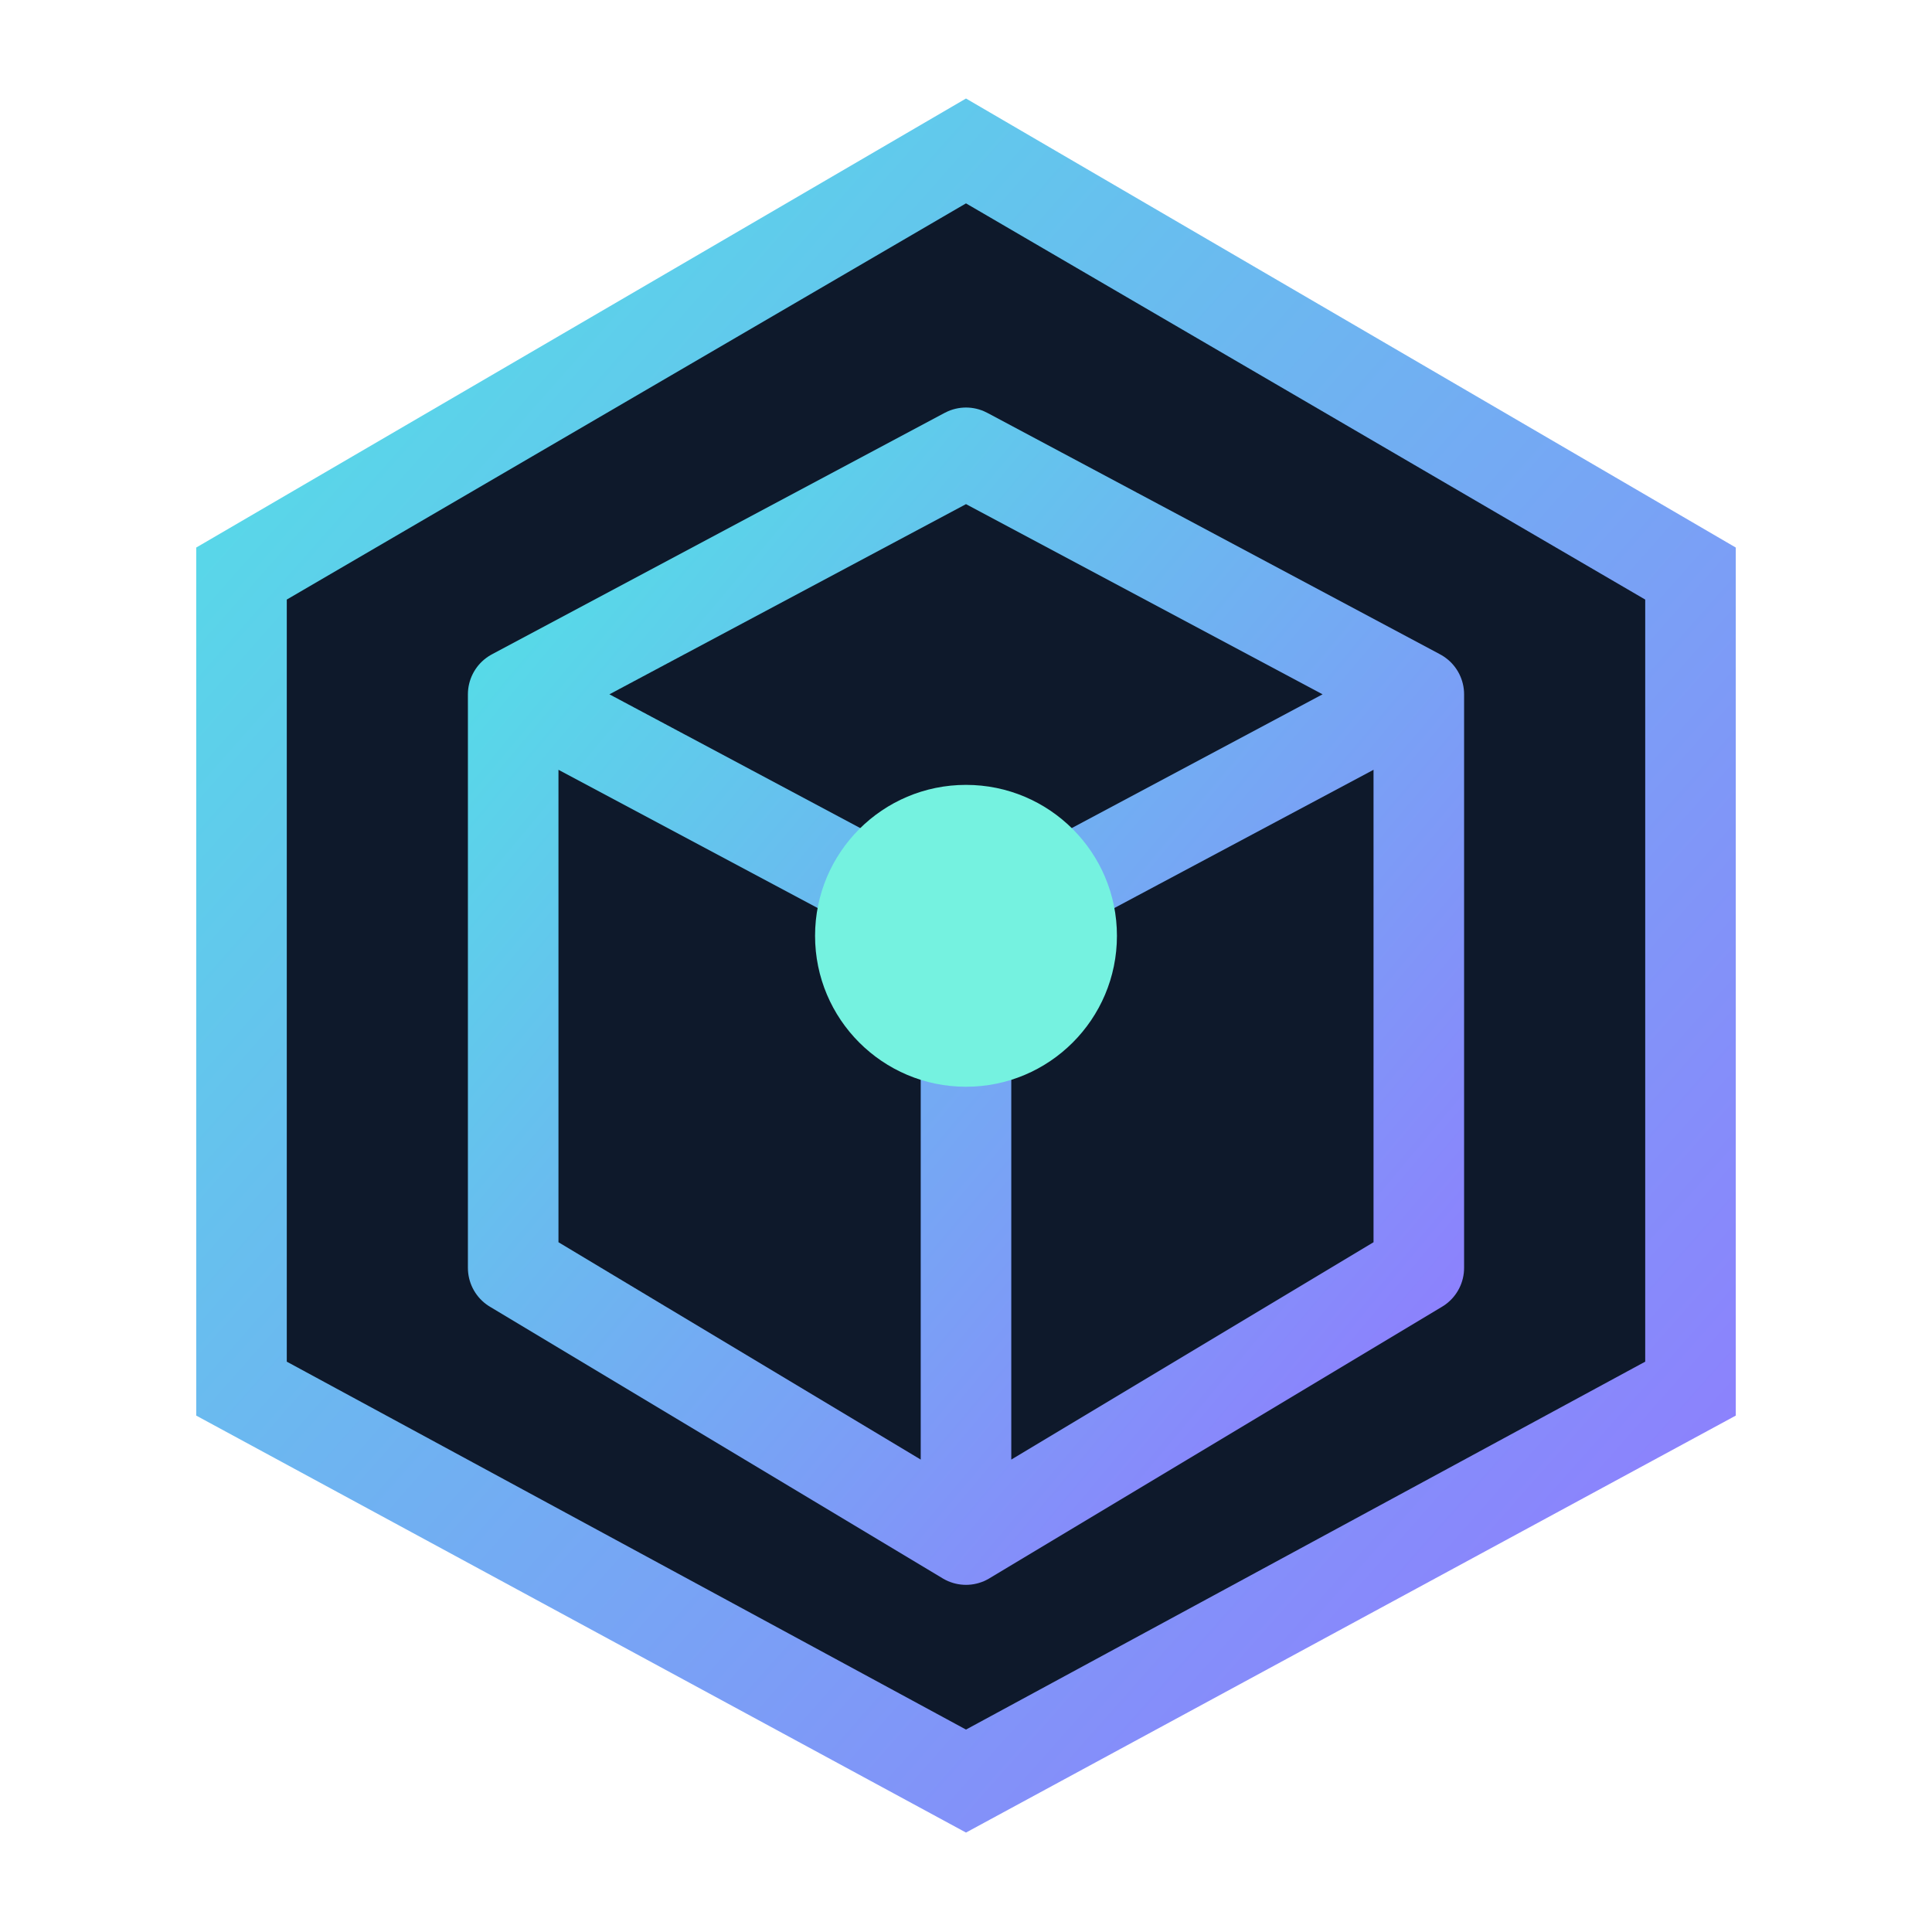
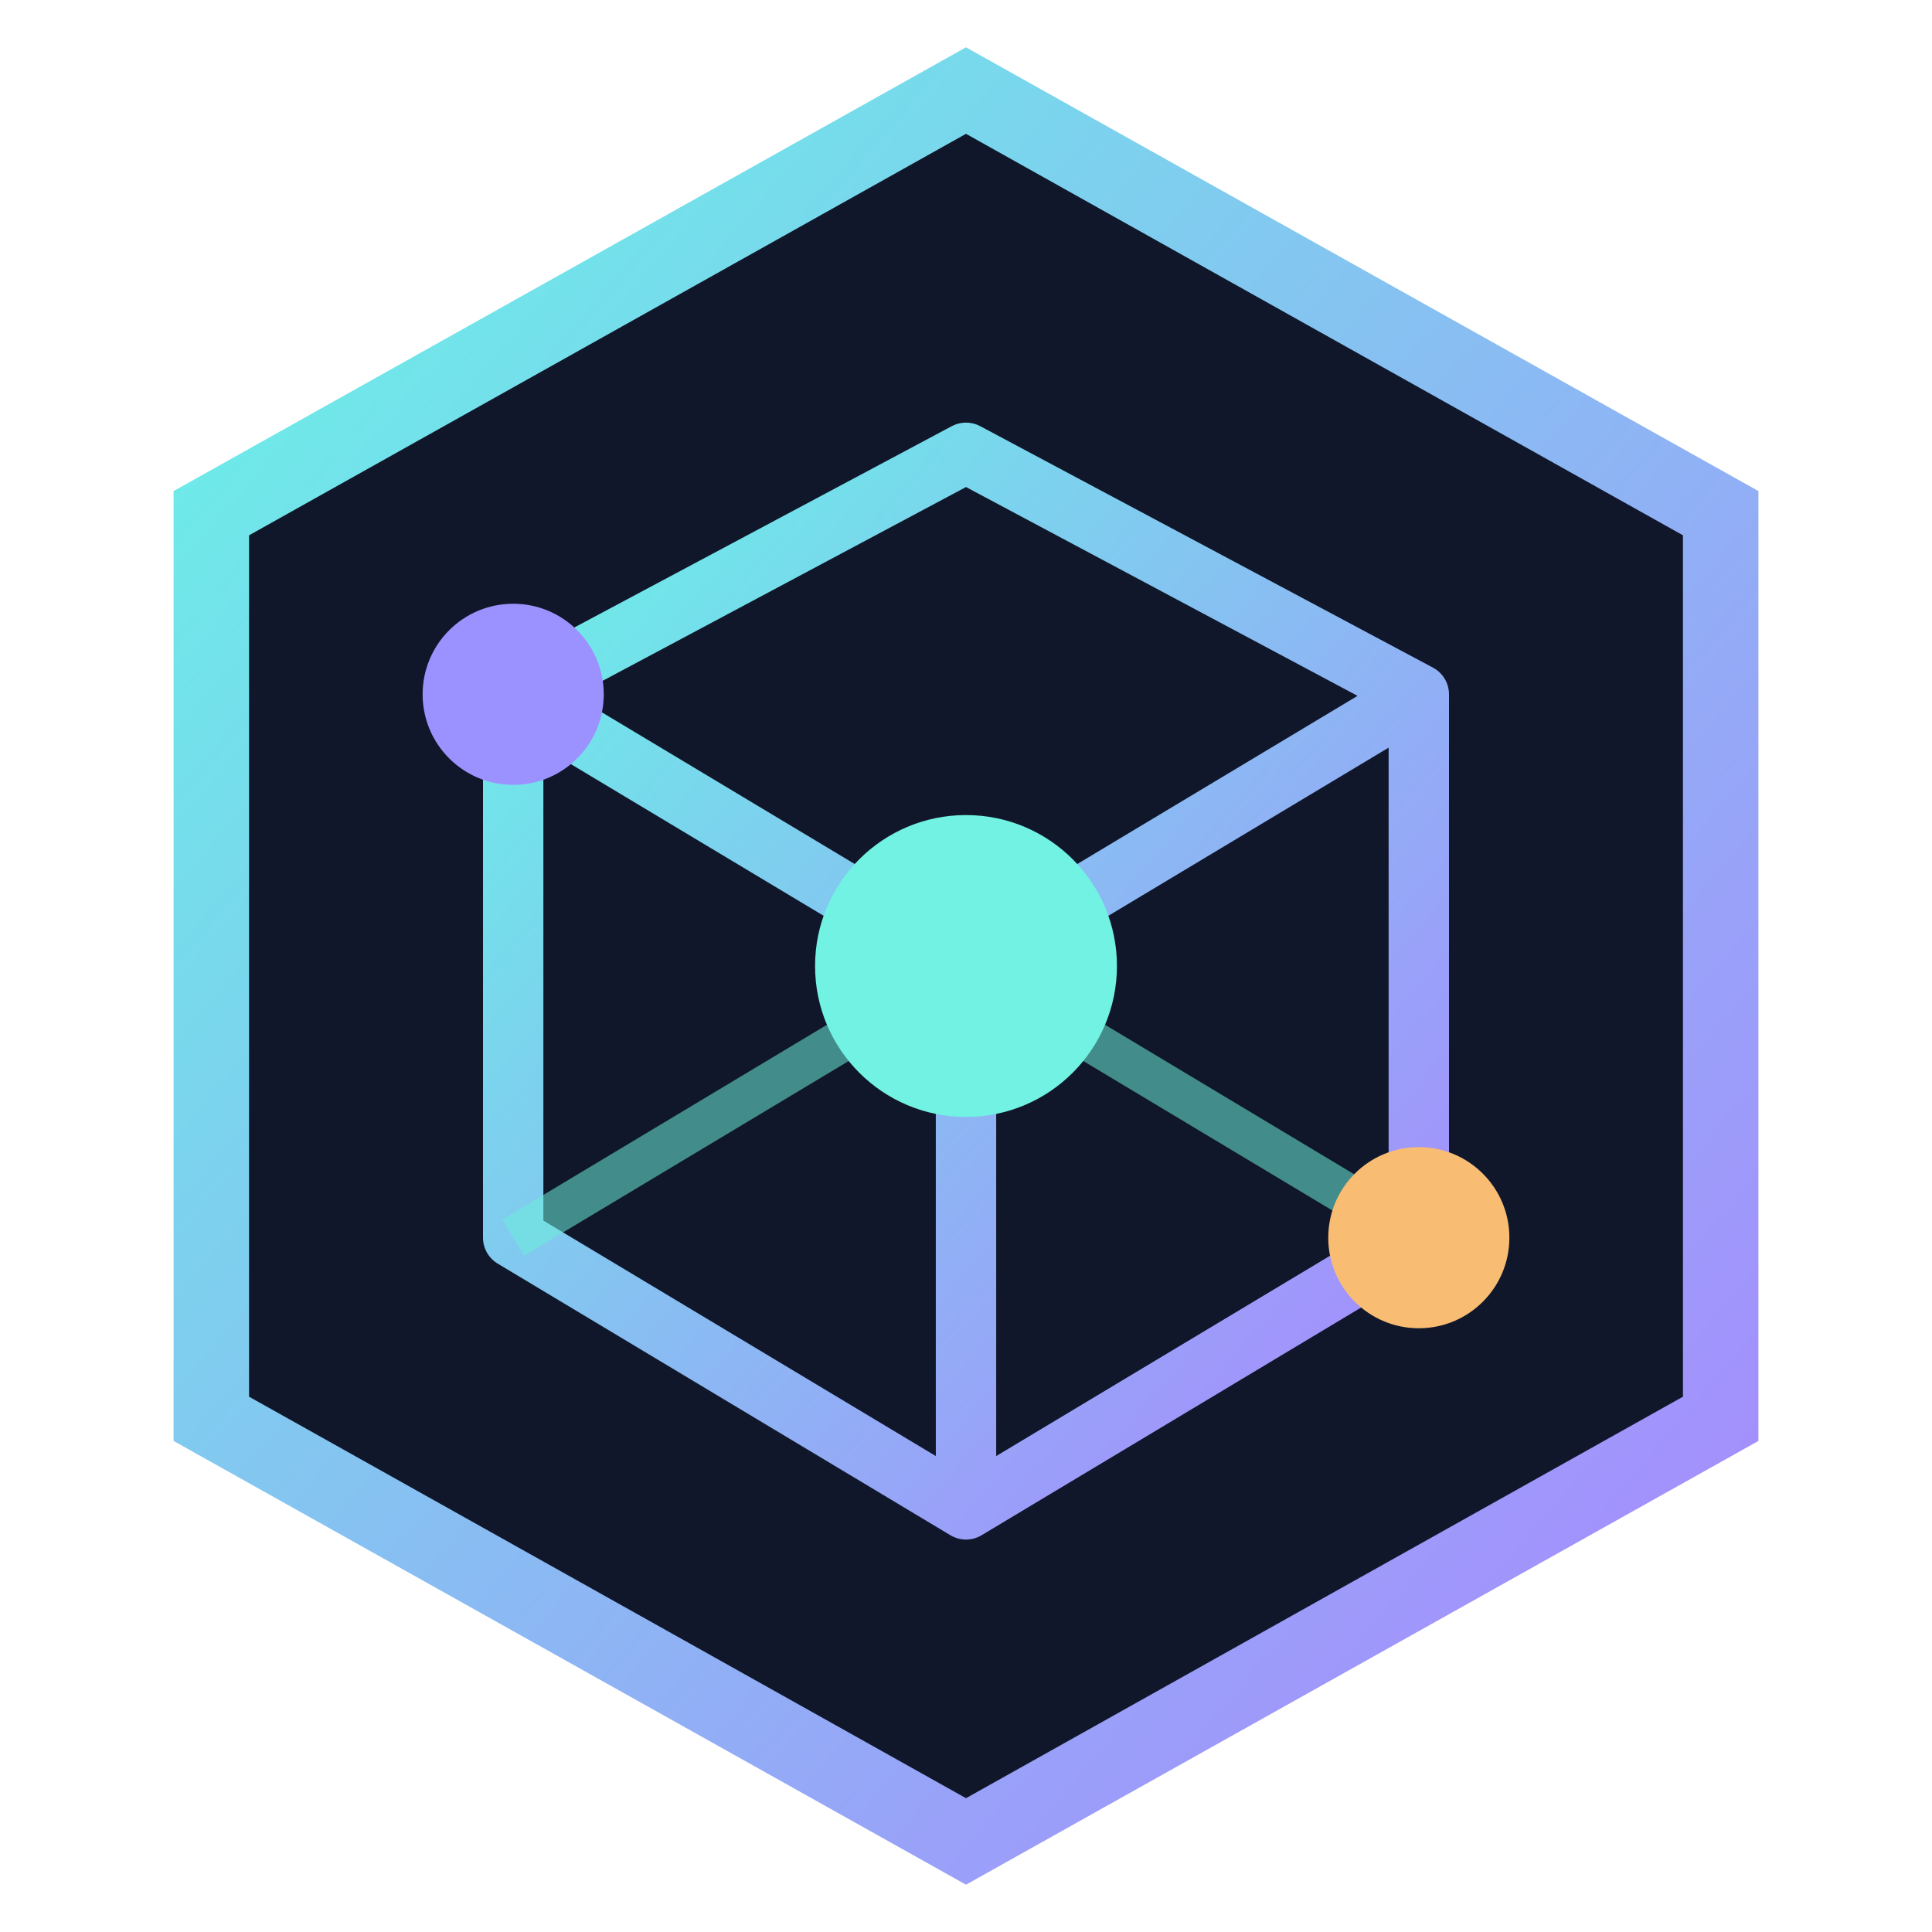
<svg xmlns="http://www.w3.org/2000/svg" viewBox="0 0 64 64">
  <defs>
-     <linearGradient id="g" x2="1" y2="1">
-       <stop stop-color="#52e2e6" />
-       <stop offset="1" stop-color="#9278ff" />
+     <linearGradient id="g" x1="0" y1="0" x2="1" y2="1">
+       <stop stop-color="#68f4e6" />
+       <stop offset="1" stop-color="#aa85ff" />
    </linearGradient>
  </defs>
-   <path d="M32 5 56 19v27L32 59 8 46V19Z" fill="#0e192b" stroke="url(#g)" stroke-width="3" />
-   <path d="m17 23 15-8 15 8-15 8Zm0 0v19l15 9 15-9V23M32 31v20" fill="none" stroke="url(#g)" stroke-width="3" stroke-linejoin="round" />
-   <circle cx="32" cy="31" r="5" fill="#75f2e0" />
+   <path d="M32 3 57 17v30L32 61 7 47V17Z" fill="#10172a" stroke="url(#g)" stroke-width="2.5" />
+   <path d="m17 23 15-8 15 8-15 9Zm0 0v18l15 9 15-9V23M32 32v18" fill="none" stroke="url(#g)" stroke-width="2" stroke-linejoin="round" />
+   <path d="m17 41 15-9 15 9" fill="none" stroke="#6bedda" stroke-width="1.4" opacity=".55" />
+   <circle cx="32" cy="32" r="5" fill="#71f2e3" />
+   <circle cx="17" cy="23" r="3" fill="#9c92ff" />
+   <circle cx="47" cy="41" r="3" fill="#f9bc73" />
</svg>
